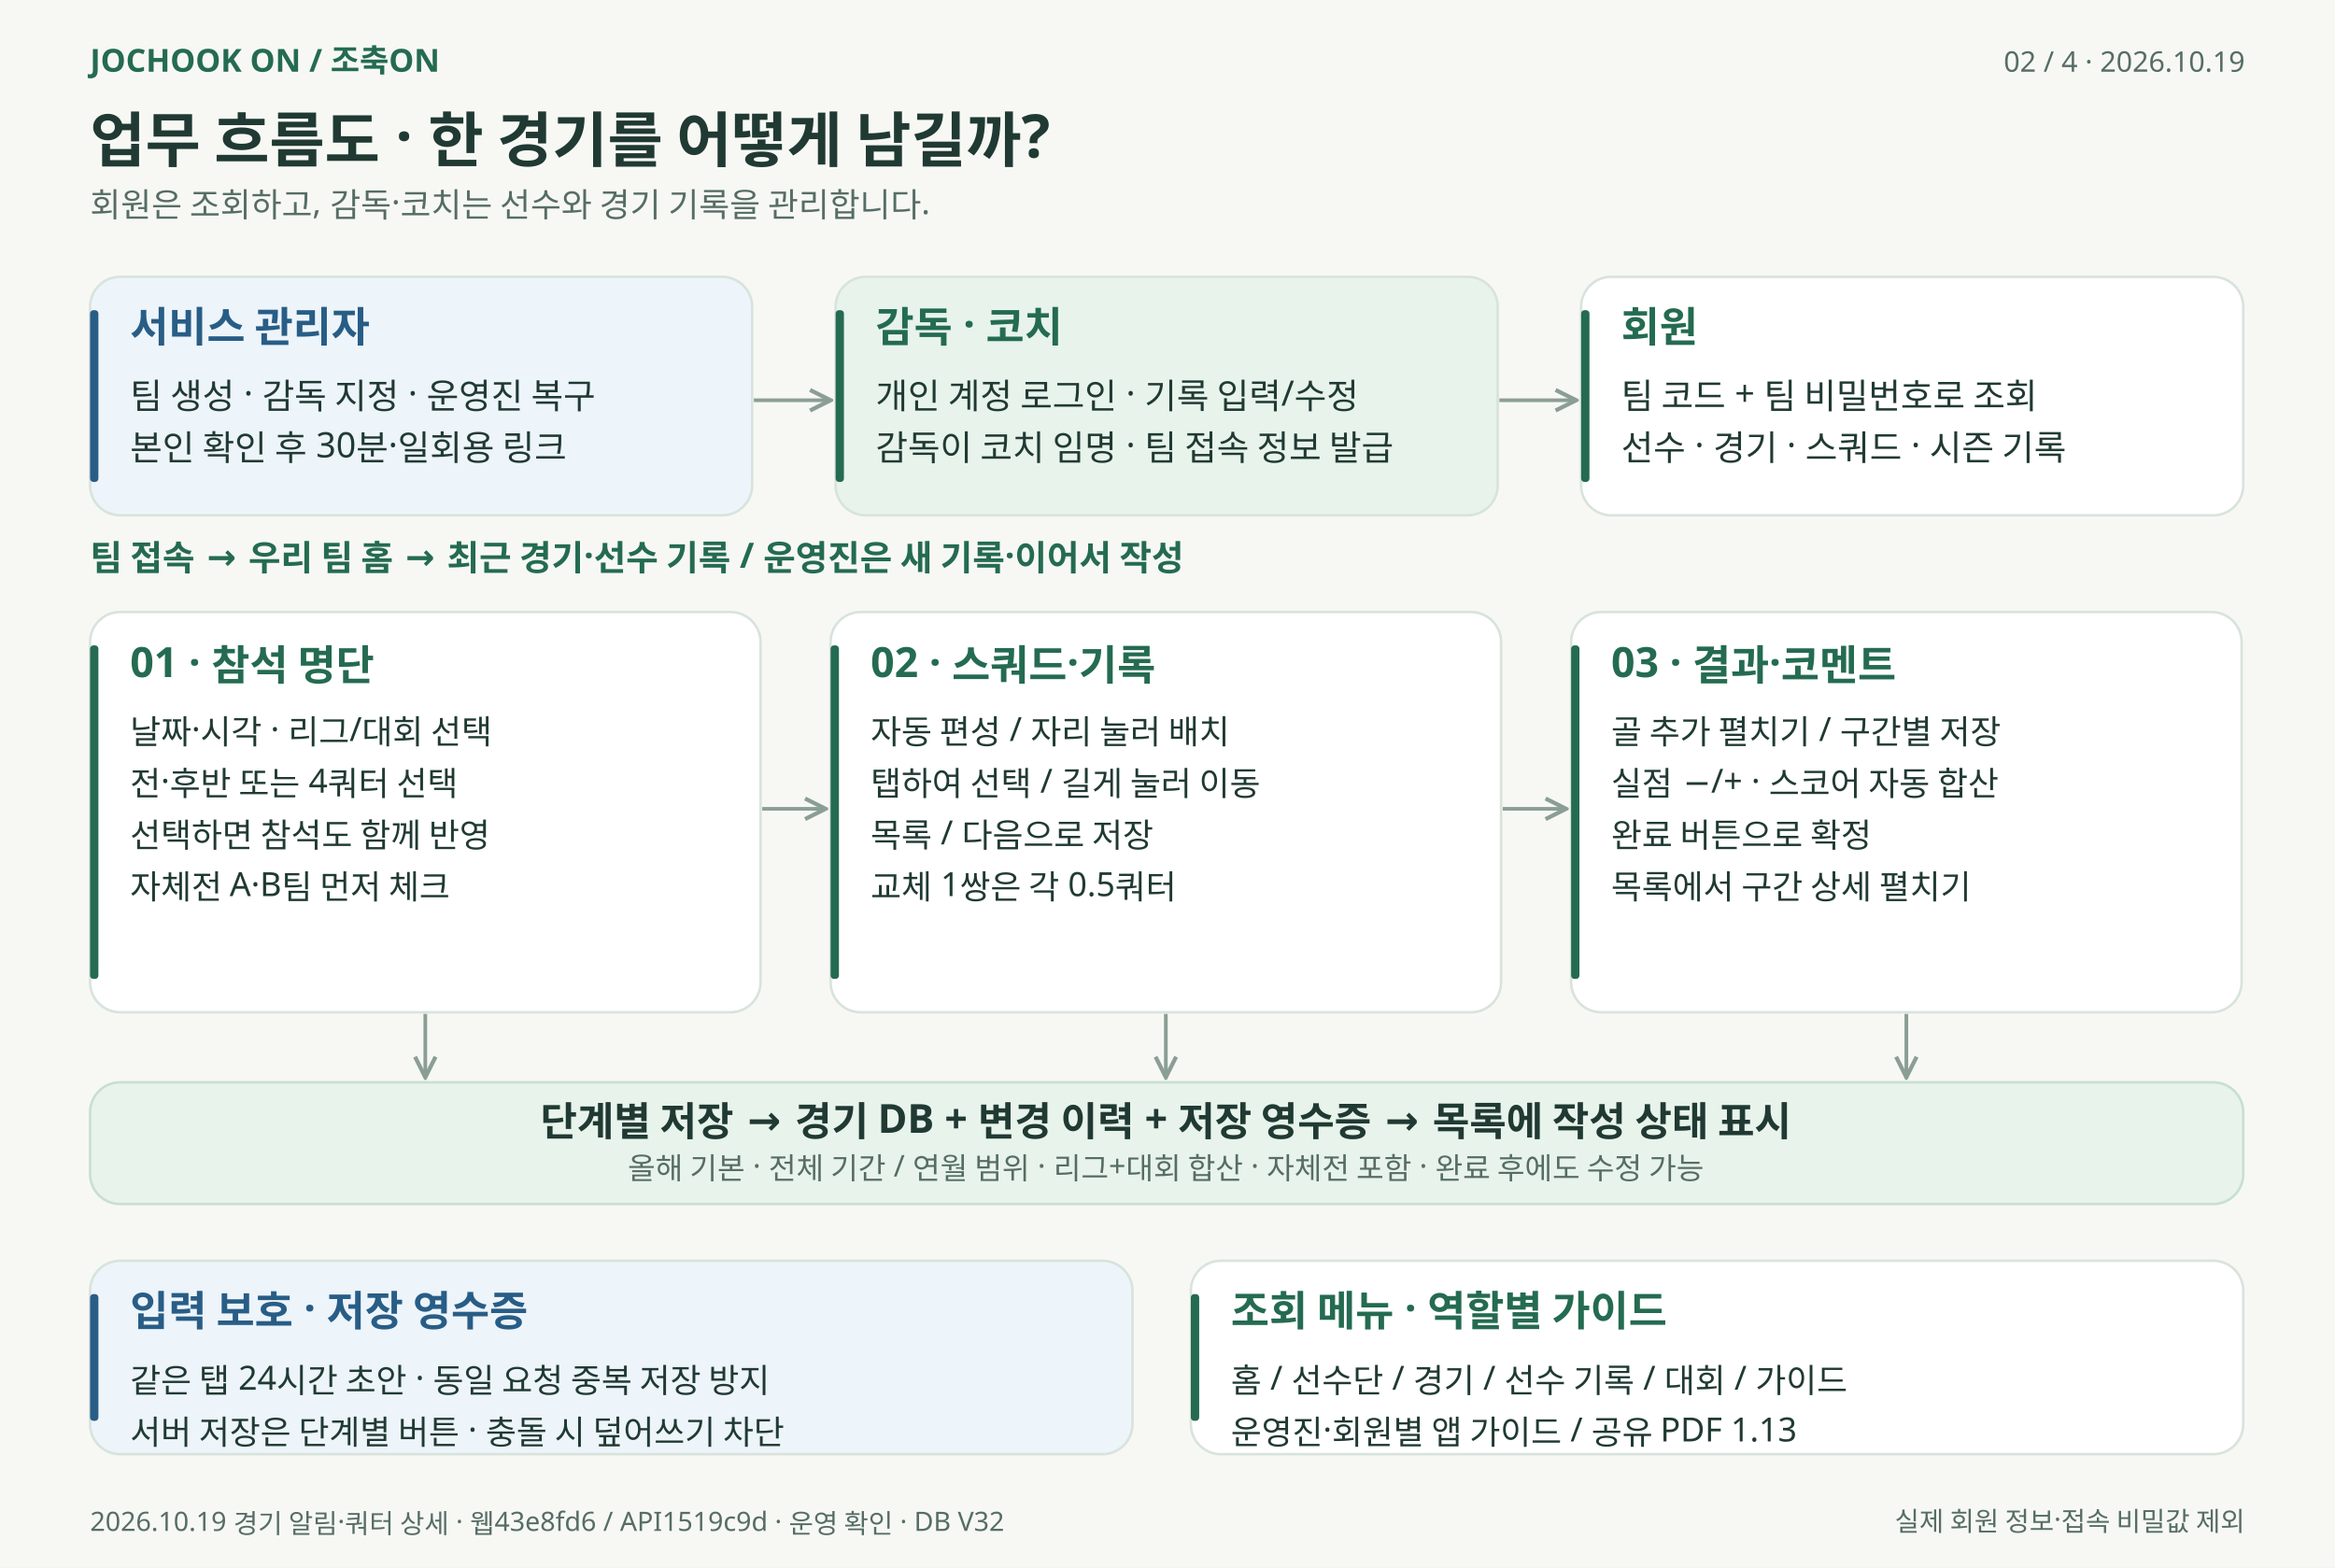
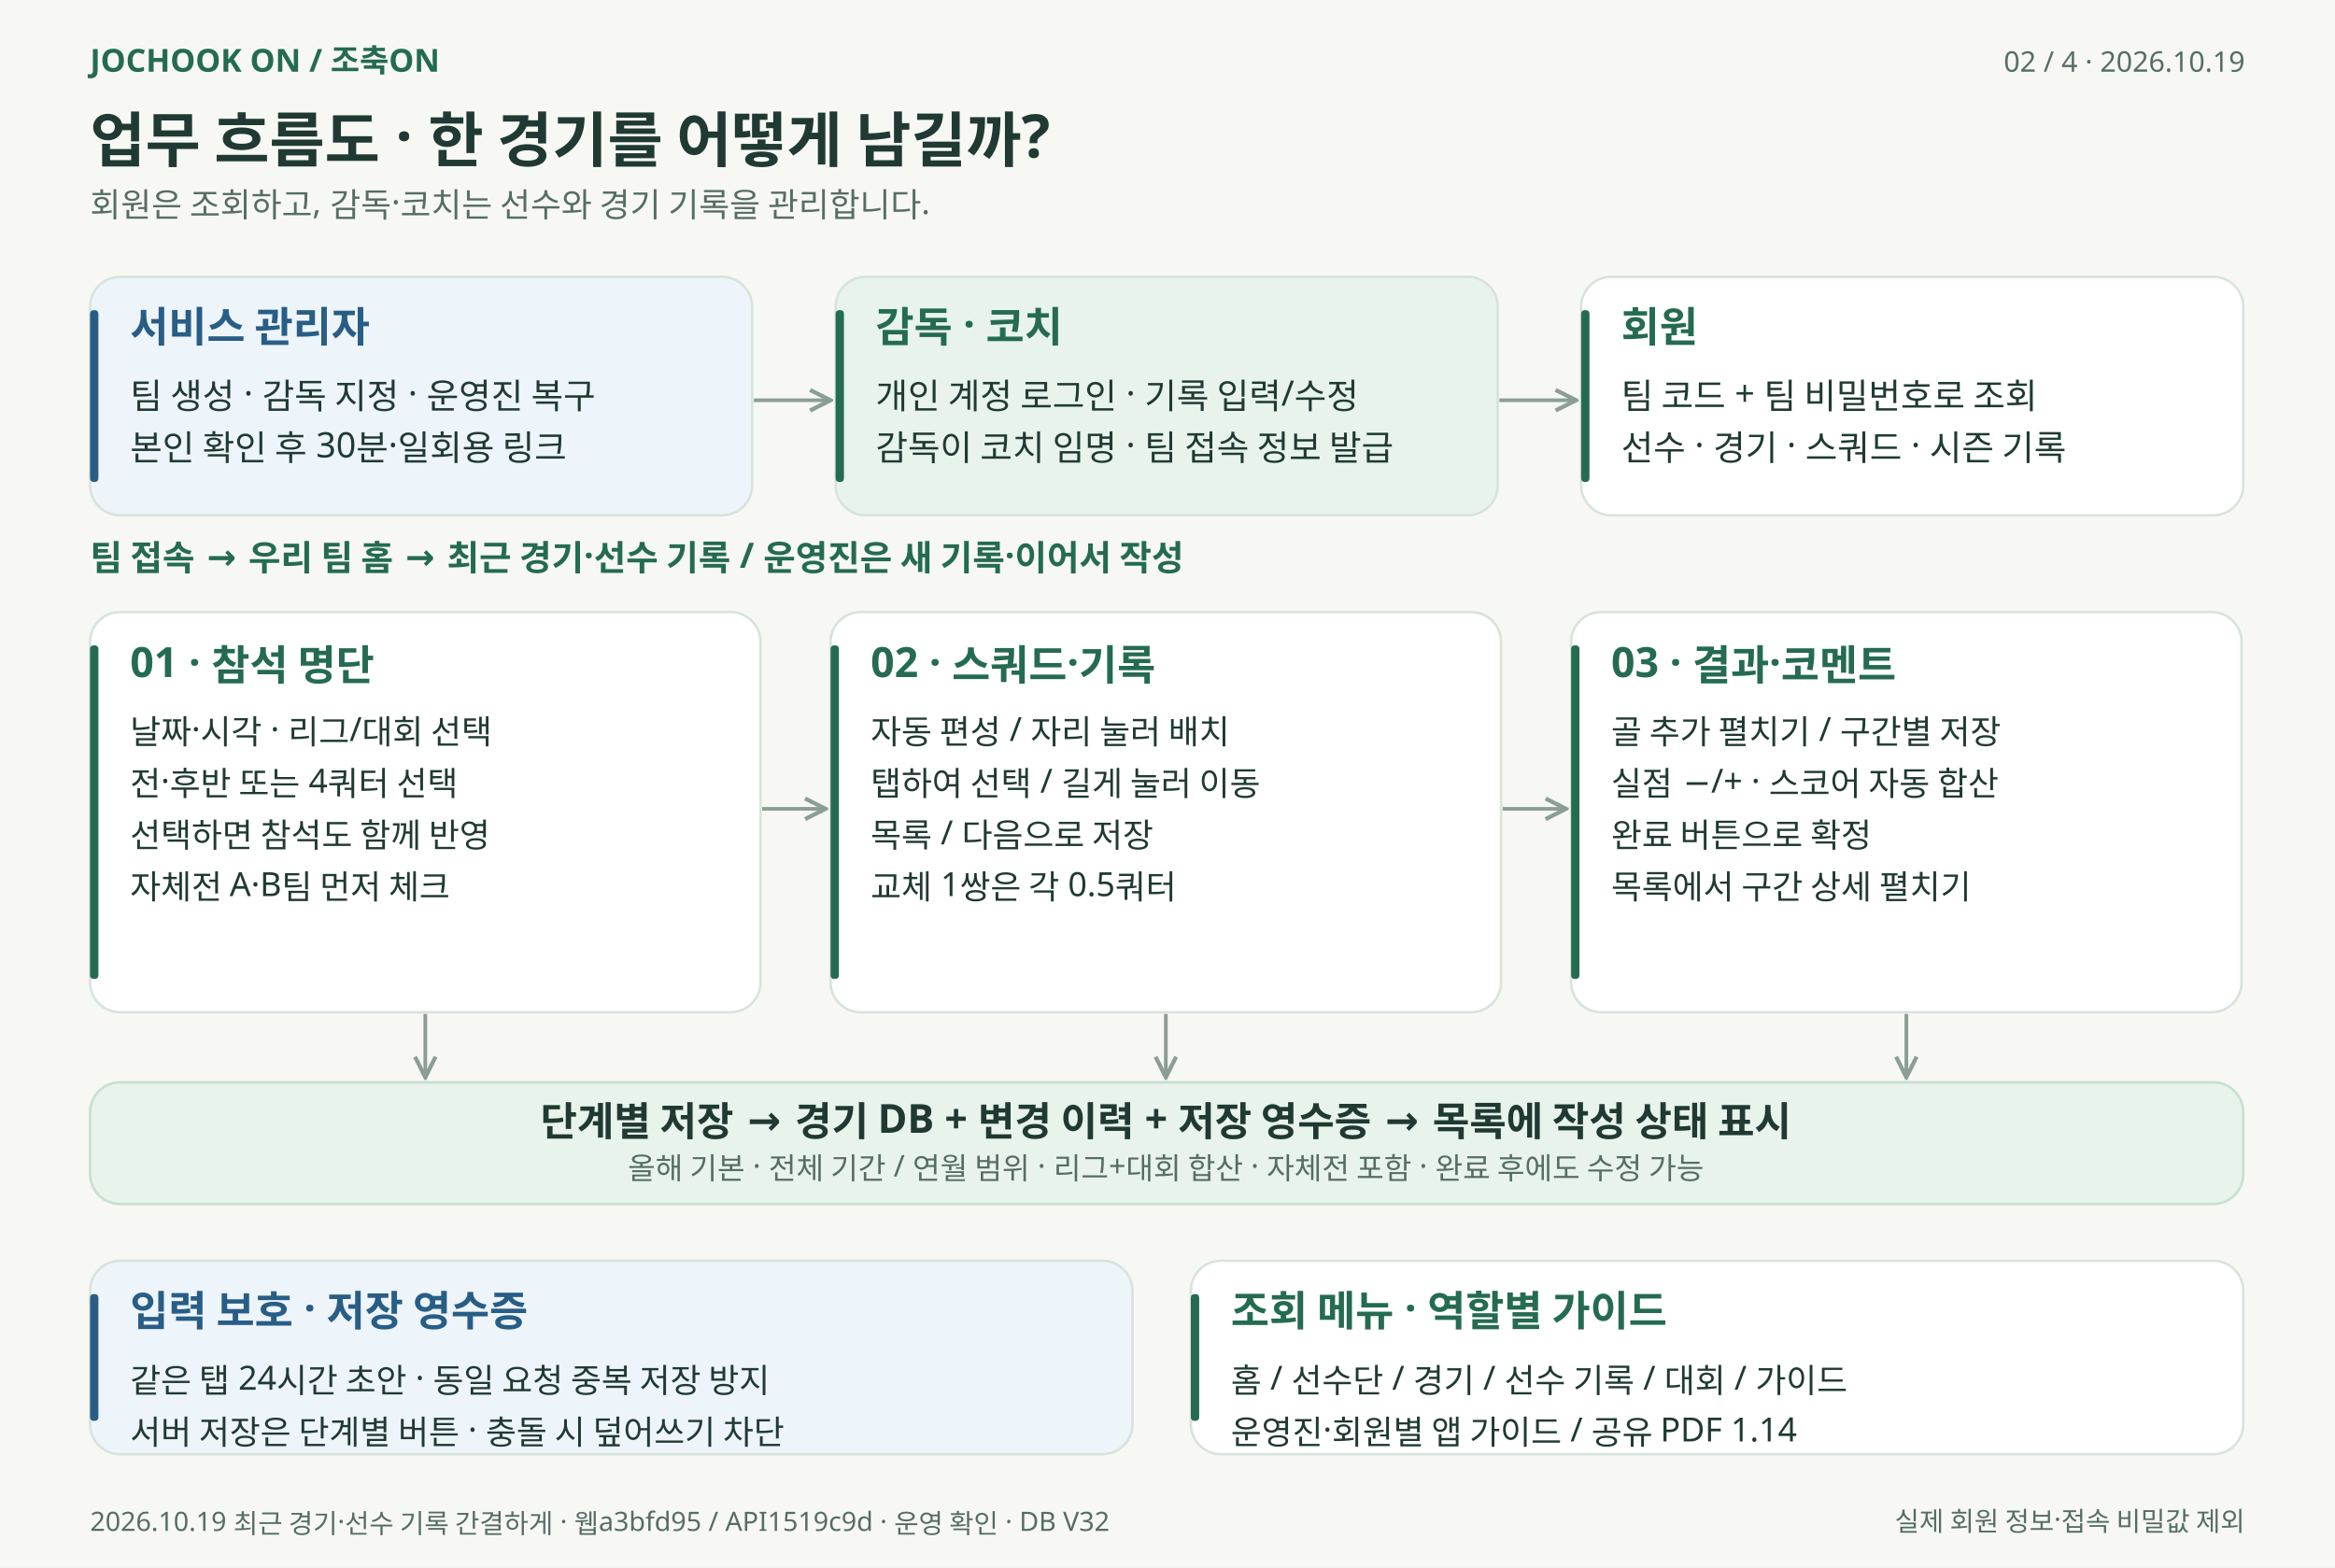
<svg xmlns="http://www.w3.org/2000/svg" width="1400" height="940" viewBox="0 0 1400 940" role="img" aria-labelledby="title desc">
  <defs>
    <marker id="arrow" viewBox="0 0 10 10" refX="9" refY="5" markerWidth="7" markerHeight="7" orient="auto-start-reverse">
      <path d="M 1 1 L 9 5 L 1 9" fill="none" stroke="#8b9e96" stroke-width="1.6" />
    </marker>
  </defs>
  <g font-family="Malgun Gothic, Apple SD Gothic Neo, Noto Sans KR, sans-serif">
    <rect width="1400" height="940" fill="#f7f8f4" />
    <text x="54" y="43" font-size="19" fill="#246b51" font-weight="600" text-anchor="start">JOCHOOK ON  /  조축ON</text>
    <text x="1346" y="43" font-size="17" fill="#566d65" font-weight="400" text-anchor="end">02 / 4   ·   2026.10.19</text>
    <text x="54" y="97" font-size="36" fill="#203a33" font-weight="700" text-anchor="start">업무 흐름도 · 한 경기를 어떻게 남길까?</text>
    <text x="54" y="130" font-size="20" fill="#566d65" font-weight="400" text-anchor="start">회원은 조회하고, 감독·코치는 선수와 경기 기록을 관리합니다.</text>
    <rect x="54" y="166" width="397" height="143" rx="18" fill="#edf4fa" stroke="#d8e3dc" stroke-width="1.5" />
    <rect x="54" y="186" width="5" height="103" rx="2" fill="#285d86" />
    <text x="78" y="205" font-size="25" fill="#285d86" font-weight="600" text-anchor="start">서비스 관리자</text>
    <text x="78" y="245" font-size="21" fill="#203a33" font-weight="400" text-anchor="start">팀 생성 · 감독 지정 · 운영진 복구</text>
    <text x="78" y="276" font-size="21" fill="#203a33" font-weight="400" text-anchor="start">본인 확인 후 30분·일회용 링크</text>
    <rect x="501" y="166" width="397" height="143" rx="18" fill="#e7f3eb" stroke="#d8e3dc" stroke-width="1.5" />
    <rect x="501" y="186" width="5" height="103" rx="2" fill="#246b51" />
    <text x="525" y="205" font-size="25" fill="#246b51" font-weight="600" text-anchor="start">감독 · 코치</text>
    <text x="525" y="245" font-size="21" fill="#203a33" font-weight="400" text-anchor="start">개인 계정 로그인 · 기록 입력/수정</text>
    <text x="525" y="276" font-size="21" fill="#203a33" font-weight="400" text-anchor="start">감독이 코치 임명 · 팀 접속 정보 발급</text>
    <rect x="948" y="166" width="397" height="143" rx="18" fill="#ffffff" stroke="#d8e3dc" stroke-width="1.5" />
    <rect x="948" y="186" width="5" height="103" rx="2" fill="#246b51" />
    <text x="972" y="205" font-size="25" fill="#246b51" font-weight="600" text-anchor="start">회원</text>
    <text x="972" y="245" font-size="21" fill="#203a33" font-weight="400" text-anchor="start">팀 코드 + 팀 비밀번호로 조회</text>
    <text x="972" y="276" font-size="21" fill="#203a33" font-weight="400" text-anchor="start">선수 · 경기 · 스쿼드 · 시즌 기록</text>
    <path d="M 452 240 L 498 240" fill="none" stroke="#8b9e96" stroke-width="2.2" marker-end="url(#arrow)" />
    <path d="M 899 240 L 945 240" fill="none" stroke="#8b9e96" stroke-width="2.2" marker-end="url(#arrow)" />
    <text x="54" y="342" font-size="21" fill="#246b51" font-weight="600" text-anchor="start">팀 접속 → 우리 팀 홈 → 최근 경기·선수 기록 / 운영진은 새 기록·이어서 작성</text>
    <rect x="54" y="367" width="402" height="240" rx="18" fill="#ffffff" stroke="#d8e3dc" stroke-width="1.5" />
    <rect x="54" y="387" width="5" height="200" rx="2" fill="#246b51" />
    <text x="78" y="406" font-size="25" fill="#246b51" font-weight="600" text-anchor="start">01 · 참석 명단</text>
    <text x="78" y="446" font-size="20" fill="#203a33" font-weight="400" text-anchor="start">날짜·시각 · 리그/대회 선택</text>
    <text x="78" y="477" font-size="20" fill="#203a33" font-weight="400" text-anchor="start">전·후반 또는 4쿼터 선택</text>
    <text x="78" y="508" font-size="20" fill="#203a33" font-weight="400" text-anchor="start">선택하면 참석도 함께 반영</text>
    <text x="78" y="539" font-size="20" fill="#203a33" font-weight="400" text-anchor="start">자체전 A·B팀 먼저 체크</text>
    <path d="M 457 485 L 495 485" fill="none" stroke="#8b9e96" stroke-width="2.2" marker-end="url(#arrow)" />
    <path d="M 255 608 L 255 646" fill="none" stroke="#8b9e96" stroke-width="2.2" marker-end="url(#arrow)" />
    <rect x="498" y="367" width="402" height="240" rx="18" fill="#ffffff" stroke="#d8e3dc" stroke-width="1.5" />
    <rect x="498" y="387" width="5" height="200" rx="2" fill="#246b51" />
    <text x="522" y="406" font-size="25" fill="#246b51" font-weight="600" text-anchor="start">02 · 스쿼드·기록</text>
    <text x="522" y="446" font-size="20" fill="#203a33" font-weight="400" text-anchor="start">자동 편성 / 자리 눌러 배치</text>
    <text x="522" y="477" font-size="20" fill="#203a33" font-weight="400" text-anchor="start">탭하여 선택 / 길게 눌러 이동</text>
    <text x="522" y="508" font-size="20" fill="#203a33" font-weight="400" text-anchor="start">목록 / 다음으로 저장</text>
    <text x="522" y="539" font-size="20" fill="#203a33" font-weight="400" text-anchor="start">교체 1쌍은 각 0.5쿼터</text>
    <path d="M 901 485 L 939 485" fill="none" stroke="#8b9e96" stroke-width="2.2" marker-end="url(#arrow)" />
    <path d="M 699 608 L 699 646" fill="none" stroke="#8b9e96" stroke-width="2.2" marker-end="url(#arrow)" />
    <rect x="942" y="367" width="402" height="240" rx="18" fill="#ffffff" stroke="#d8e3dc" stroke-width="1.5" />
    <rect x="942" y="387" width="5" height="200" rx="2" fill="#246b51" />
    <text x="966" y="406" font-size="25" fill="#246b51" font-weight="600" text-anchor="start">03 · 결과·코멘트</text>
    <text x="966" y="446" font-size="20" fill="#203a33" font-weight="400" text-anchor="start">골 추가 펼치기 / 구간별 저장</text>
    <text x="966" y="477" font-size="20" fill="#203a33" font-weight="400" text-anchor="start">실점 −/+ · 스코어 자동 합산</text>
    <text x="966" y="508" font-size="20" fill="#203a33" font-weight="400" text-anchor="start">완료 버튼으로 확정</text>
    <text x="966" y="539" font-size="20" fill="#203a33" font-weight="400" text-anchor="start">목록에서 구간 상세 펼치기</text>
    <path d="M 1143 608 L 1143 646" fill="none" stroke="#8b9e96" stroke-width="2.2" marker-end="url(#arrow)" />
    <rect x="54" y="649" width="1291" height="73" rx="18" fill="#e7f3eb" stroke="#c9dfd0" stroke-width="1.5" />
    <text x="699" y="681" font-size="24" fill="#203a33" font-weight="600" text-anchor="middle">단계별 저장 → 경기 DB + 변경 이력 + 저장 영수증 → 목록에 작성 상태 표시</text>
    <text x="699" y="707" font-size="18" fill="#566d65" font-weight="400" text-anchor="middle">올해 기본 · 전체 기간 / 연월 범위 · 리그+대회 합산 · 자체전 포함 · 완료 후에도 수정 가능</text>
    <rect x="54" y="756" width="625" height="116" rx="18" fill="#edf4fa" stroke="#d8e3dc" stroke-width="1.5" />
    <rect x="54" y="776" width="5" height="76" rx="2" fill="#285d86" />
    <text x="78" y="795" font-size="25" fill="#285d86" font-weight="600" text-anchor="start">입력 보호 · 저장 영수증</text>
    <text x="78" y="835" font-size="20" fill="#203a33" font-weight="400" text-anchor="start">같은 탭 24시간 초안 · 동일 요청 중복 저장 방지</text>
    <text x="78" y="866" font-size="20" fill="#203a33" font-weight="400" text-anchor="start">서버 저장은 단계별 버튼 · 충돌 시 덮어쓰기 차단</text>
    <rect x="714" y="756" width="631" height="116" rx="18" fill="#ffffff" stroke="#d8e3dc" stroke-width="1.5" />
    <rect x="714" y="776" width="5" height="76" rx="2" fill="#246b51" />
    <text x="738" y="795" font-size="25" fill="#246b51" font-weight="600" text-anchor="start">조회 메뉴 · 역할별 가이드</text>
    <text x="738" y="835" font-size="20" fill="#203a33" font-weight="400" text-anchor="start">홈 / 선수단 / 경기 / 선수 기록 / 대회 / 가이드</text>
-     <text x="738" y="866" font-size="20" fill="#203a33" font-weight="400" text-anchor="start">운영진·회원별 앱 가이드 / 공유 PDF 1.13</text>
-     <text x="54" y="918" font-size="16" fill="#566d65" font-weight="400" text-anchor="start">2026.10.19 경기 알림·쿼터 상세 · 웹43e8fd6 / API1519c9d · 운영 확인 · DB V32</text>
+     <text x="738" y="866" font-size="20" fill="#203a33" font-weight="400" text-anchor="start">운영진·회원별 앱 가이드 / 공유 PDF 1.14</text>
+     <text x="54" y="918" font-size="16" fill="#566d65" font-weight="400" text-anchor="start">2026.10.19 최근 경기·선수 기록 간결하게 · 웹a3bfd95 / API1519c9d · 운영 확인 · DB V32</text>
    <text x="1346" y="918" font-size="16" fill="#566d65" font-weight="400" text-anchor="end">실제 회원 정보·접속 비밀값 제외</text>
  </g>
</svg>
